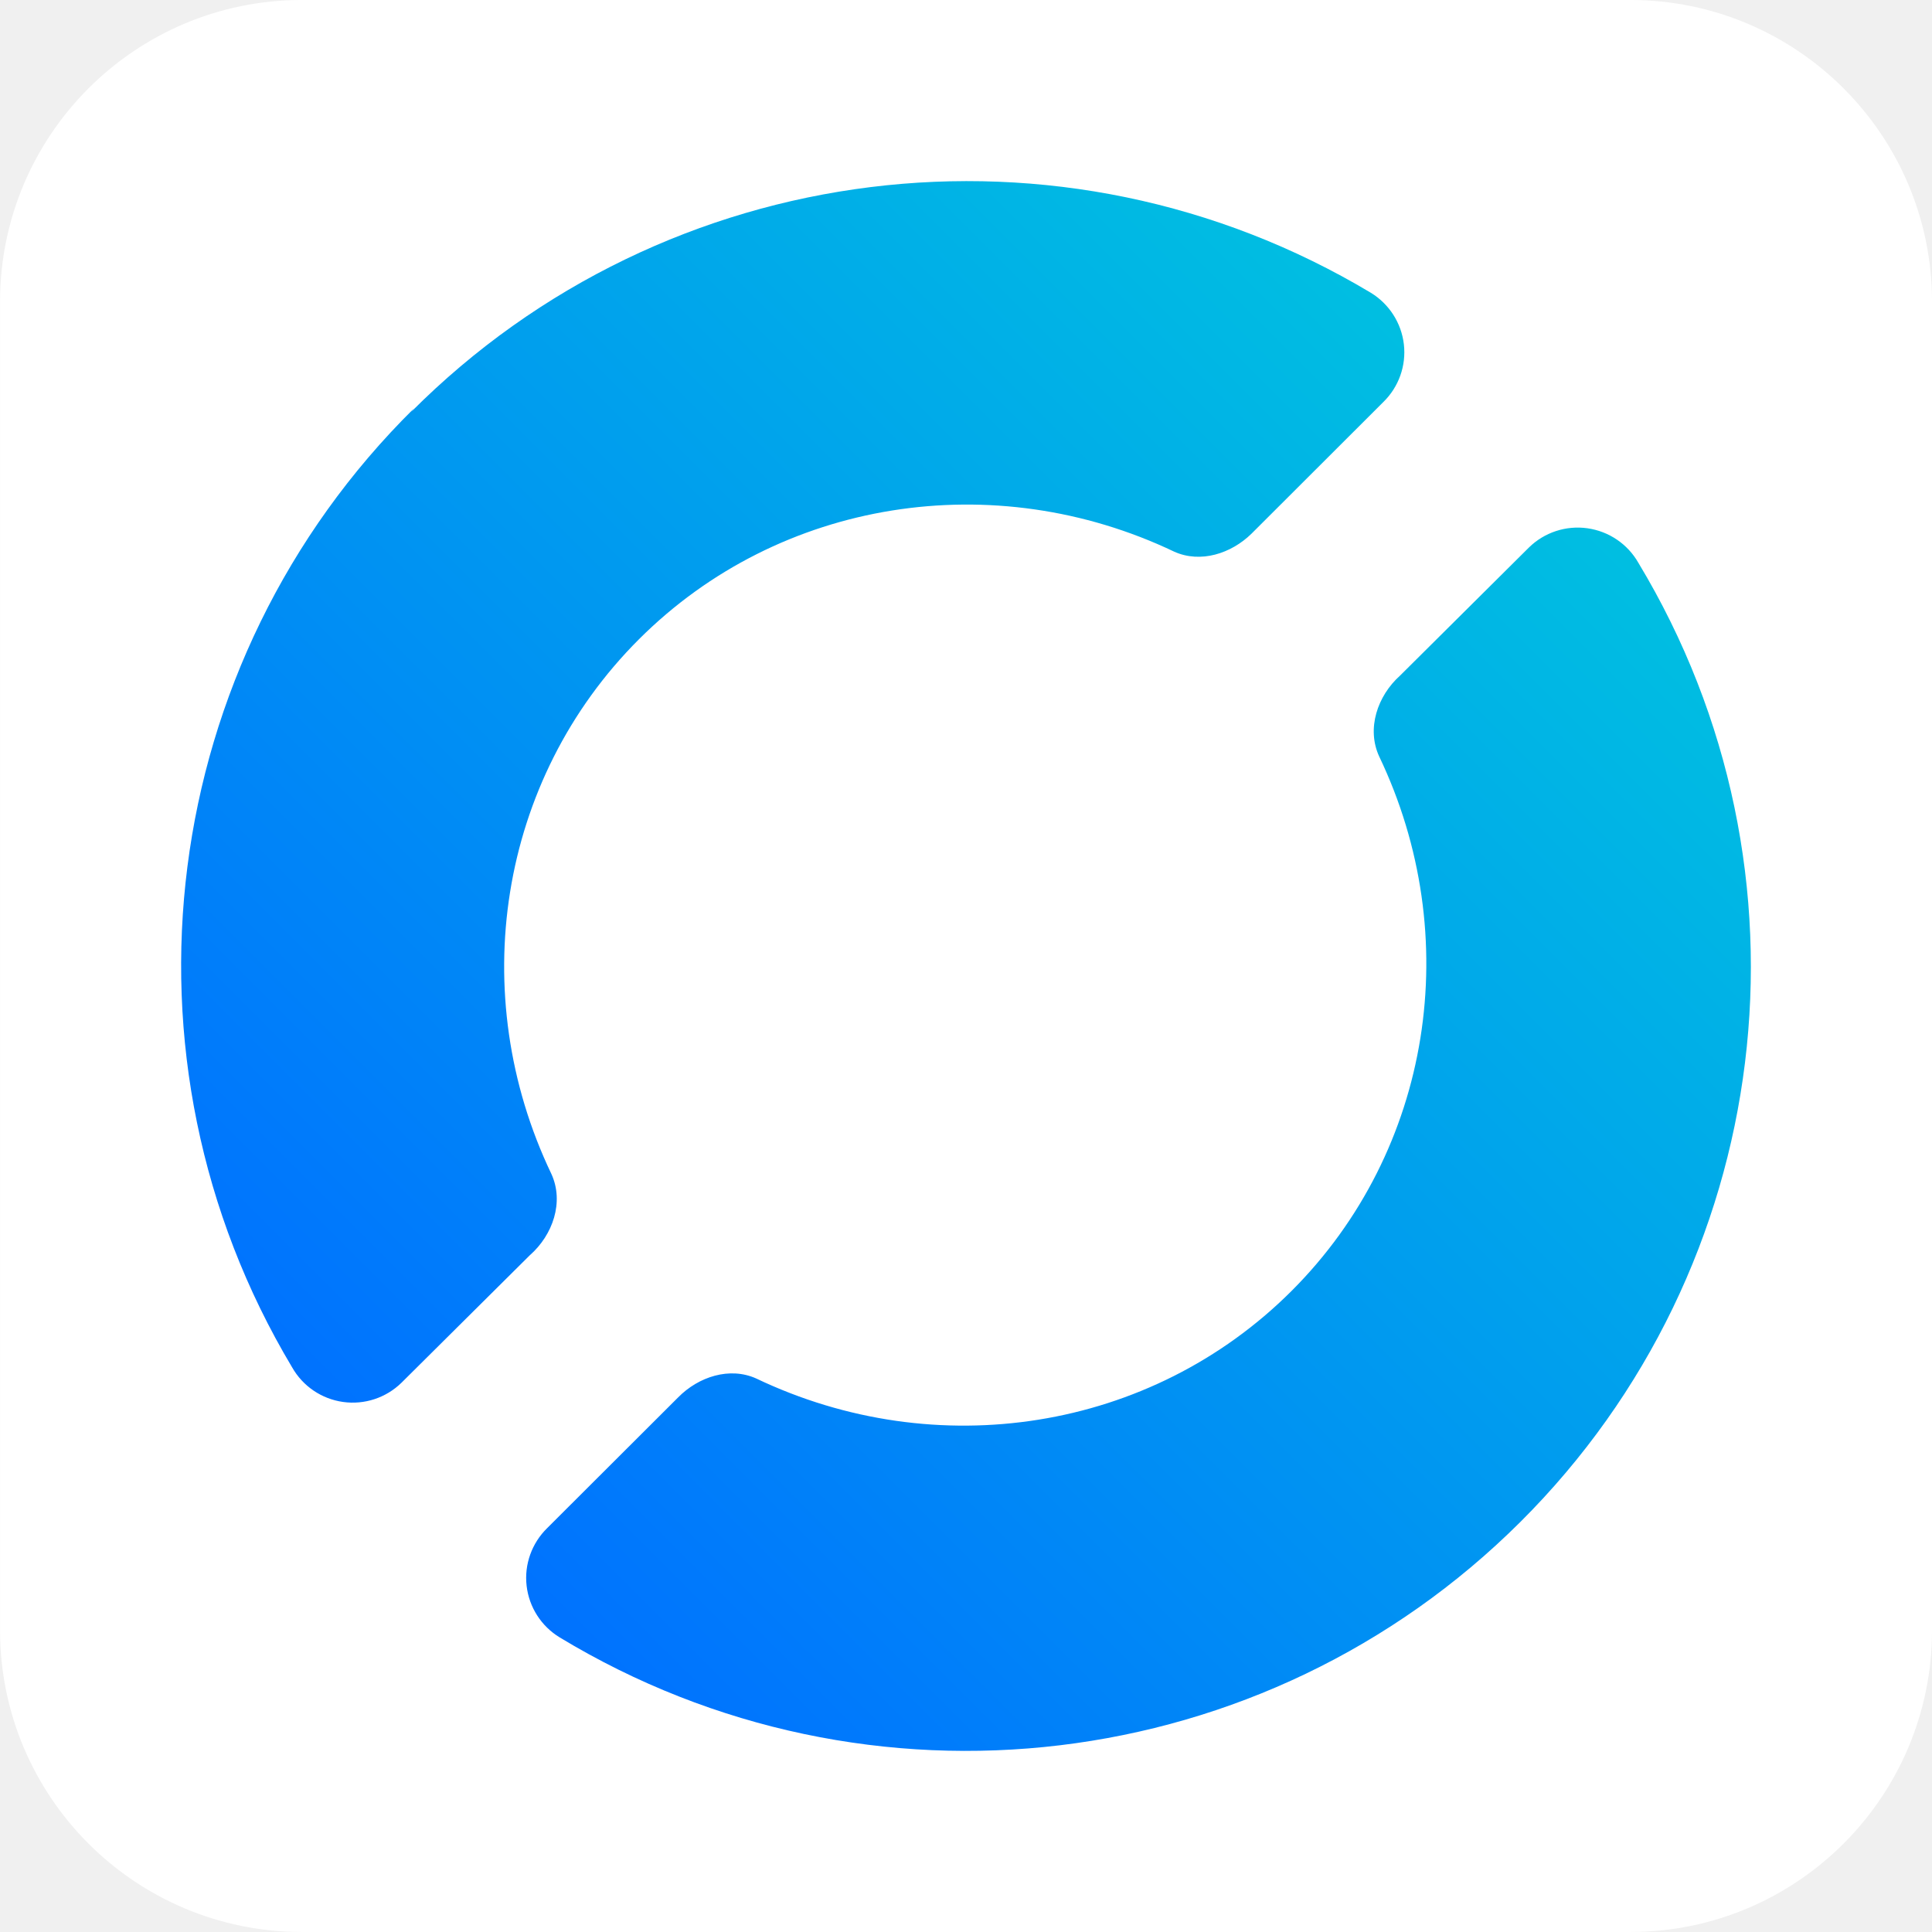
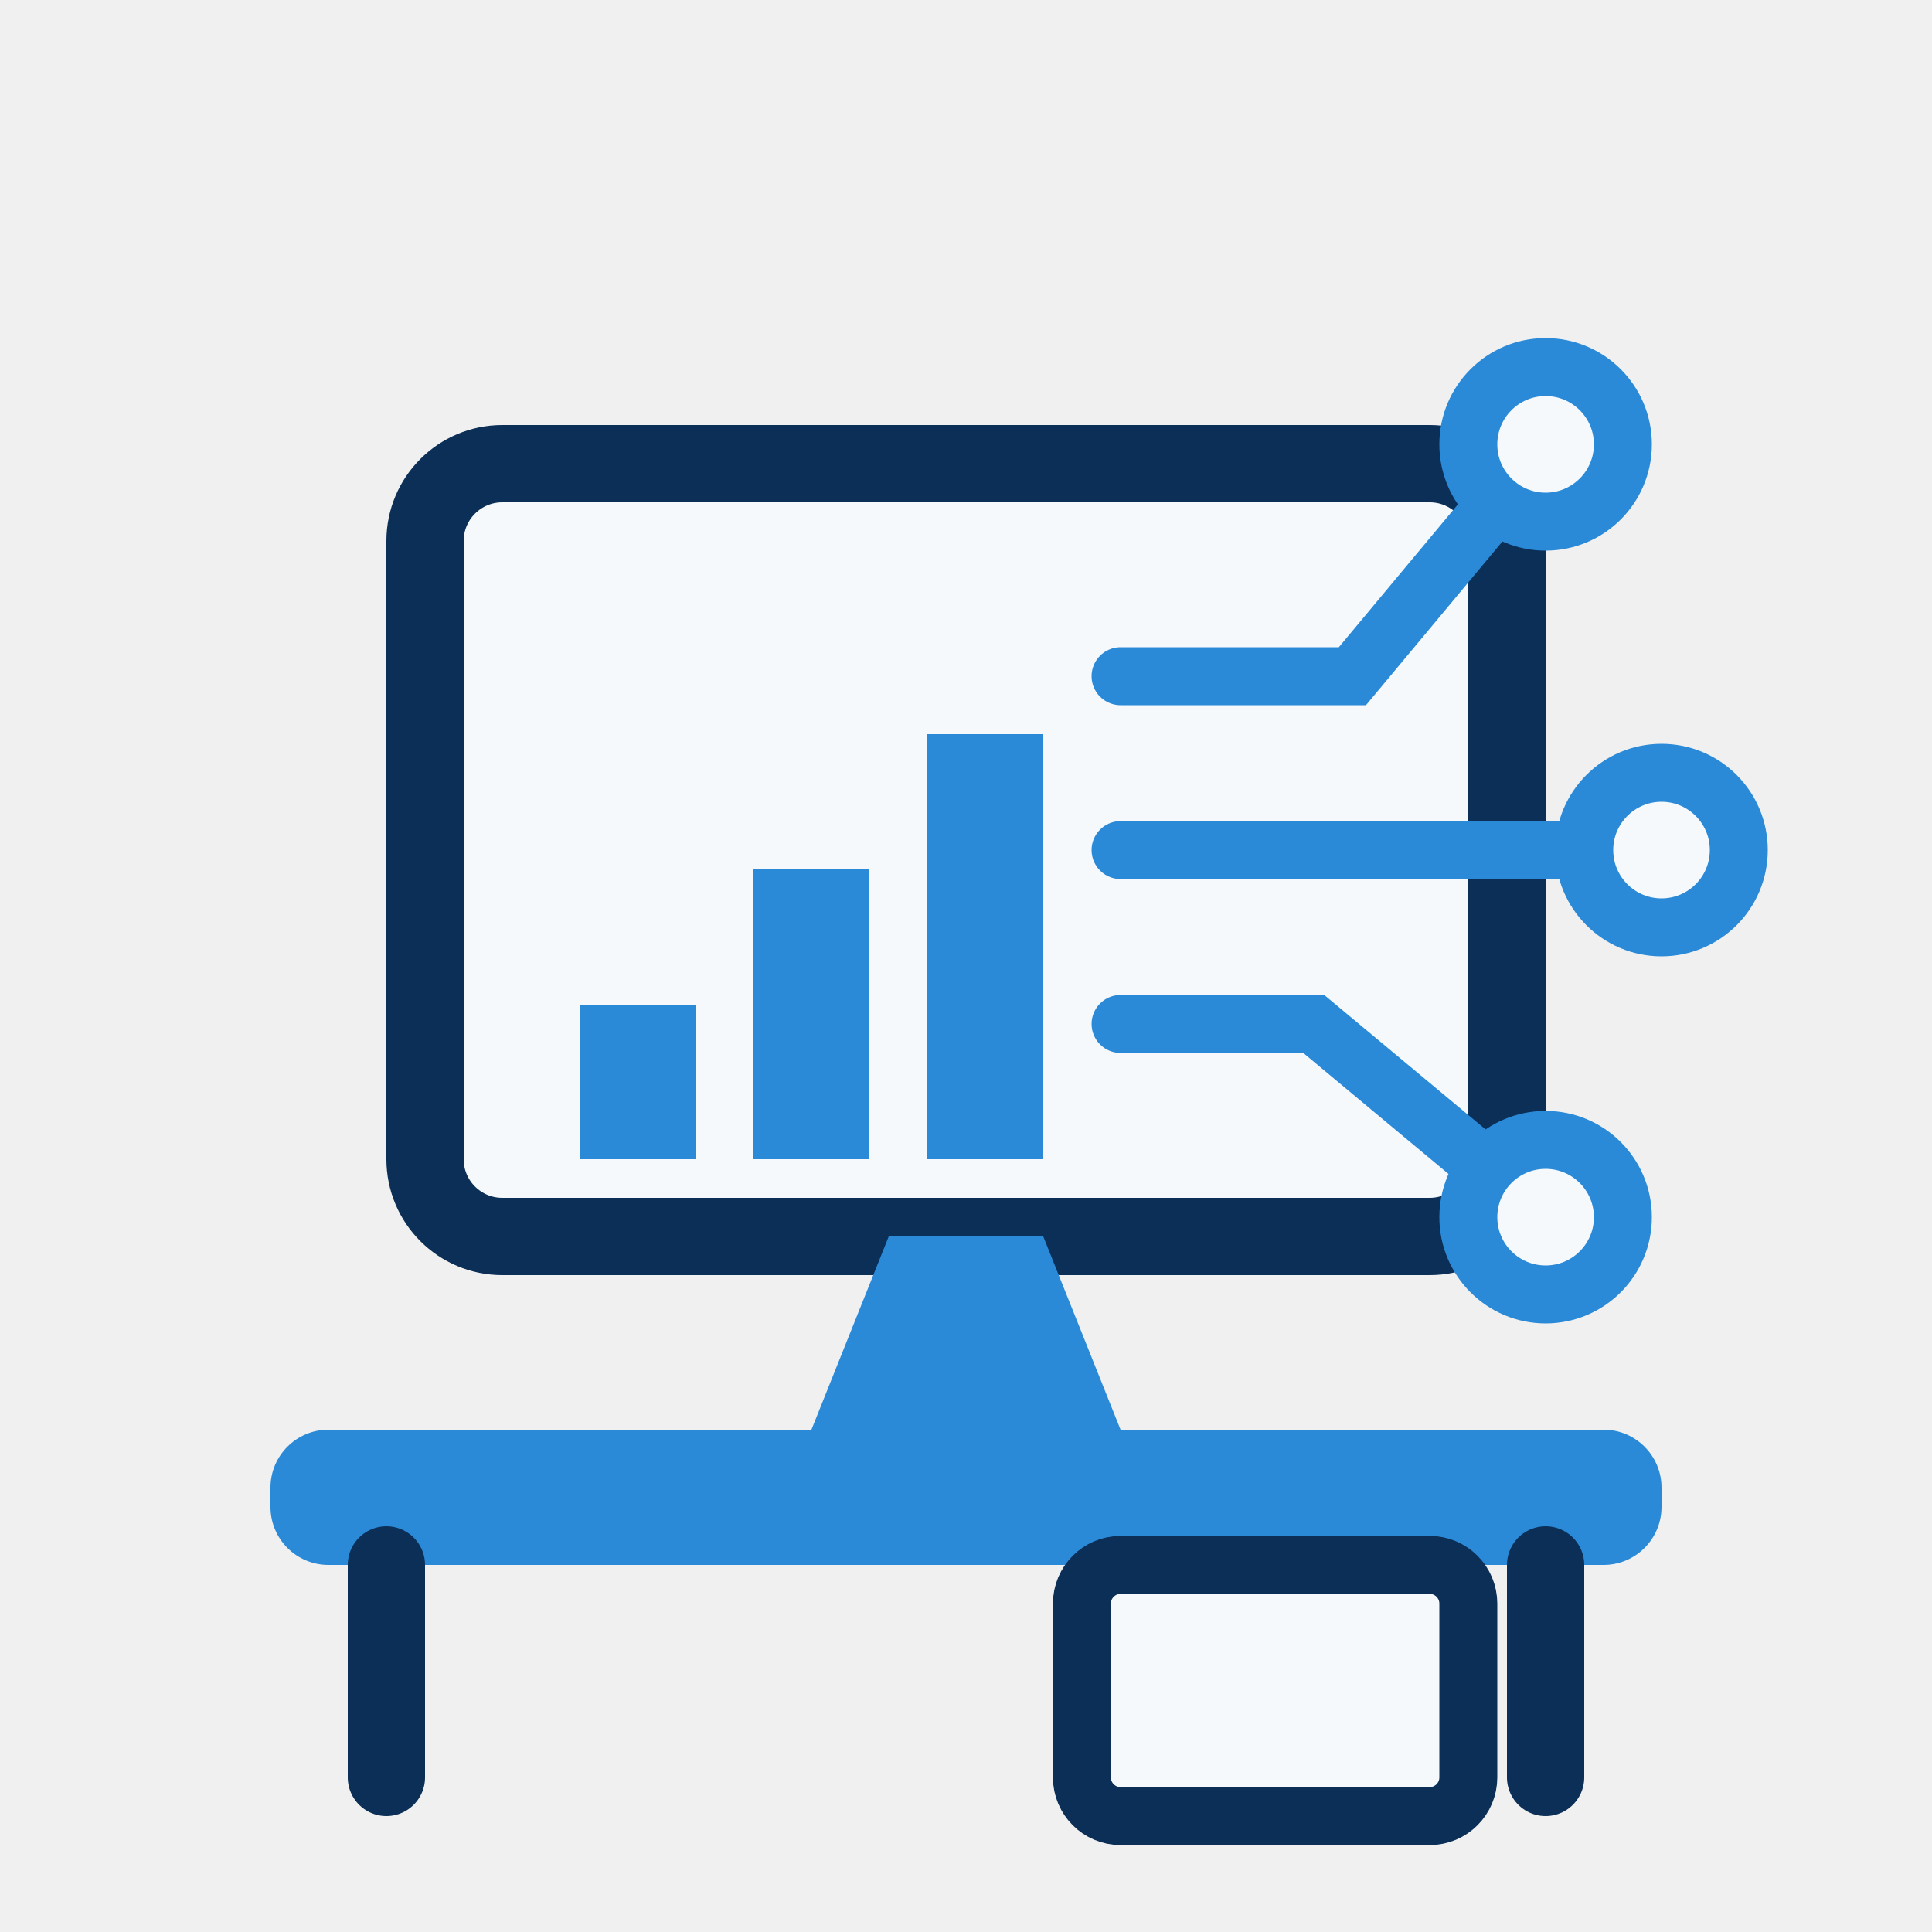
- <svg xmlns="http://www.w3.org/2000/svg" xmlns:xlink="http://www.w3.org/1999/xlink" style="isolation:isolate" viewBox="66.993 897.484 32 32" version="1.1" id="svg11" xml:space="preserve" width="32" height="32">
-   <defs id="defs15">
-     <linearGradient xlink:href="#a" id="linearGradient765" gradientUnits="userSpaceOnUse" gradientTransform="matrix(26.00048,0,0,25.99936,17.98453,891.7487)" x1="0.148" y1="0.851" x2="0.845" y2="0.154" />
-   </defs>
-   <linearGradient id="a" x1="0.148" x2="0.845" y1="0.851" y2="0.154" gradientTransform="matrix(26.301,0,0,26.331,90.67354,911.7572)" gradientUnits="userSpaceOnUse">
-     <stop offset="0" stop-color="#004ba6" id="stop4" style="stop-color:#0071ff;stop-opacity:1;" />
-     <stop offset="1" stop-color="#00bfe1" id="stop6" style="stop-color:#00bfe1;stop-opacity:1;" />
-   </linearGradient>
-   <g id="g763" transform="translate(52.0085,8.73577)">
-     <g id="g761">
-       <rect style="fill:#ffffff;fill-opacity:1;stroke:none;stroke-width:1;stroke-dasharray:none;stroke-opacity:1;paint-order:fill markers stroke" id="rect757" width="32" height="32" x="14.985" y="888.748" rx="5" ry="5" />
-       <path fill="url(#a)" d="m 40.309,897.816 -2.135,2.122 c -0.376,0.337 -0.557,0.879 -0.347,1.337 1.423,2.976 0.883,6.524 -1.451,8.856 -2.335,2.331 -5.887,2.871 -8.867,1.449 -0.439,-0.197 -0.954,-0.03 -1.292,0.313 l -2.17,2.166 c -0.255,0.25 -0.381,0.602 -0.34,0.956 0.041,0.354 0.243,0.669 0.548,0.854 5.113,3.095 11.679,2.306 15.911,-1.912 4.232,-4.216 5.039,-10.773 1.955,-15.887 -0.177,-0.311 -0.489,-0.522 -0.844,-0.572 -0.355,-0.05 -0.713,0.068 -0.968,0.318 z M 21.843,895.511 c -4.253,4.2 -5.086,10.758 -2.02,15.885 0.177,0.312 0.488,0.523 0.843,0.573 0.355,0.05 0.713,-0.068 0.969,-0.319 l 2.123,-2.109 c 0.385,-0.337 0.572,-0.885 0.359,-1.349 -1.423,-2.976 -0.884,-6.524 1.451,-8.856 2.334,-2.331 5.887,-2.871 8.866,-1.45 0.434,0.195 0.942,0.033 1.281,-0.3 l 2.182,-2.179 c 0.255,-0.249 0.381,-0.601 0.34,-0.956 -0.041,-0.353 -0.243,-0.668 -0.548,-0.854 -5.122,-3.068 -11.678,-2.255 -15.893,1.972 z" id="path759" style="fill:url(#linearGradient765);stroke-width:0.988" />
-     </g>
-   </g>
+ <svg xmlns="http://www.w3.org/2000/svg" viewBox="0 0 100 100">
+   <rect x="22" y="24" width="56" height="40" rx="4" fill="#f5f9fc" stroke="#0b2f57" stroke-width="4" />
+   <path d="M46 64h8l4 10H42z" fill="#2a8ad8" />
+   <rect x="14" y="74" width="72" height="7" rx="3" fill="#2a8ad8" />
+   <path d="M20 81v11M80 81v11" stroke="#0b2f57" stroke-width="4" stroke-linecap="round" />
+   <rect x="56" y="81" width="20" height="13" rx="2" fill="#f5f9fc" stroke="#0b2f57" stroke-width="3" />
+   <rect x="30" y="52" width="6" height="8" fill="#2a8ad8" />
+   <rect x="39" y="45" width="6" height="15" fill="#2a8ad8" />
+   <rect x="48" y="38" width="6" height="22" fill="#2a8ad8" />
+   <path d="M58 35h12l10-12M58 44h26M58 53h10l12 10" fill="none" stroke="#2a8ad8" stroke-width="3" stroke-linecap="round" />
+   <circle cx="80" cy="23" r="4" fill="#f5f9fc" stroke="#2a8ad8" stroke-width="3" />
+   <circle cx="86" cy="44" r="4" fill="#f5f9fc" stroke="#2a8ad8" stroke-width="3" />
+   <circle cx="80" cy="63" r="4" fill="#f5f9fc" stroke="#2a8ad8" stroke-width="3" />
</svg>
